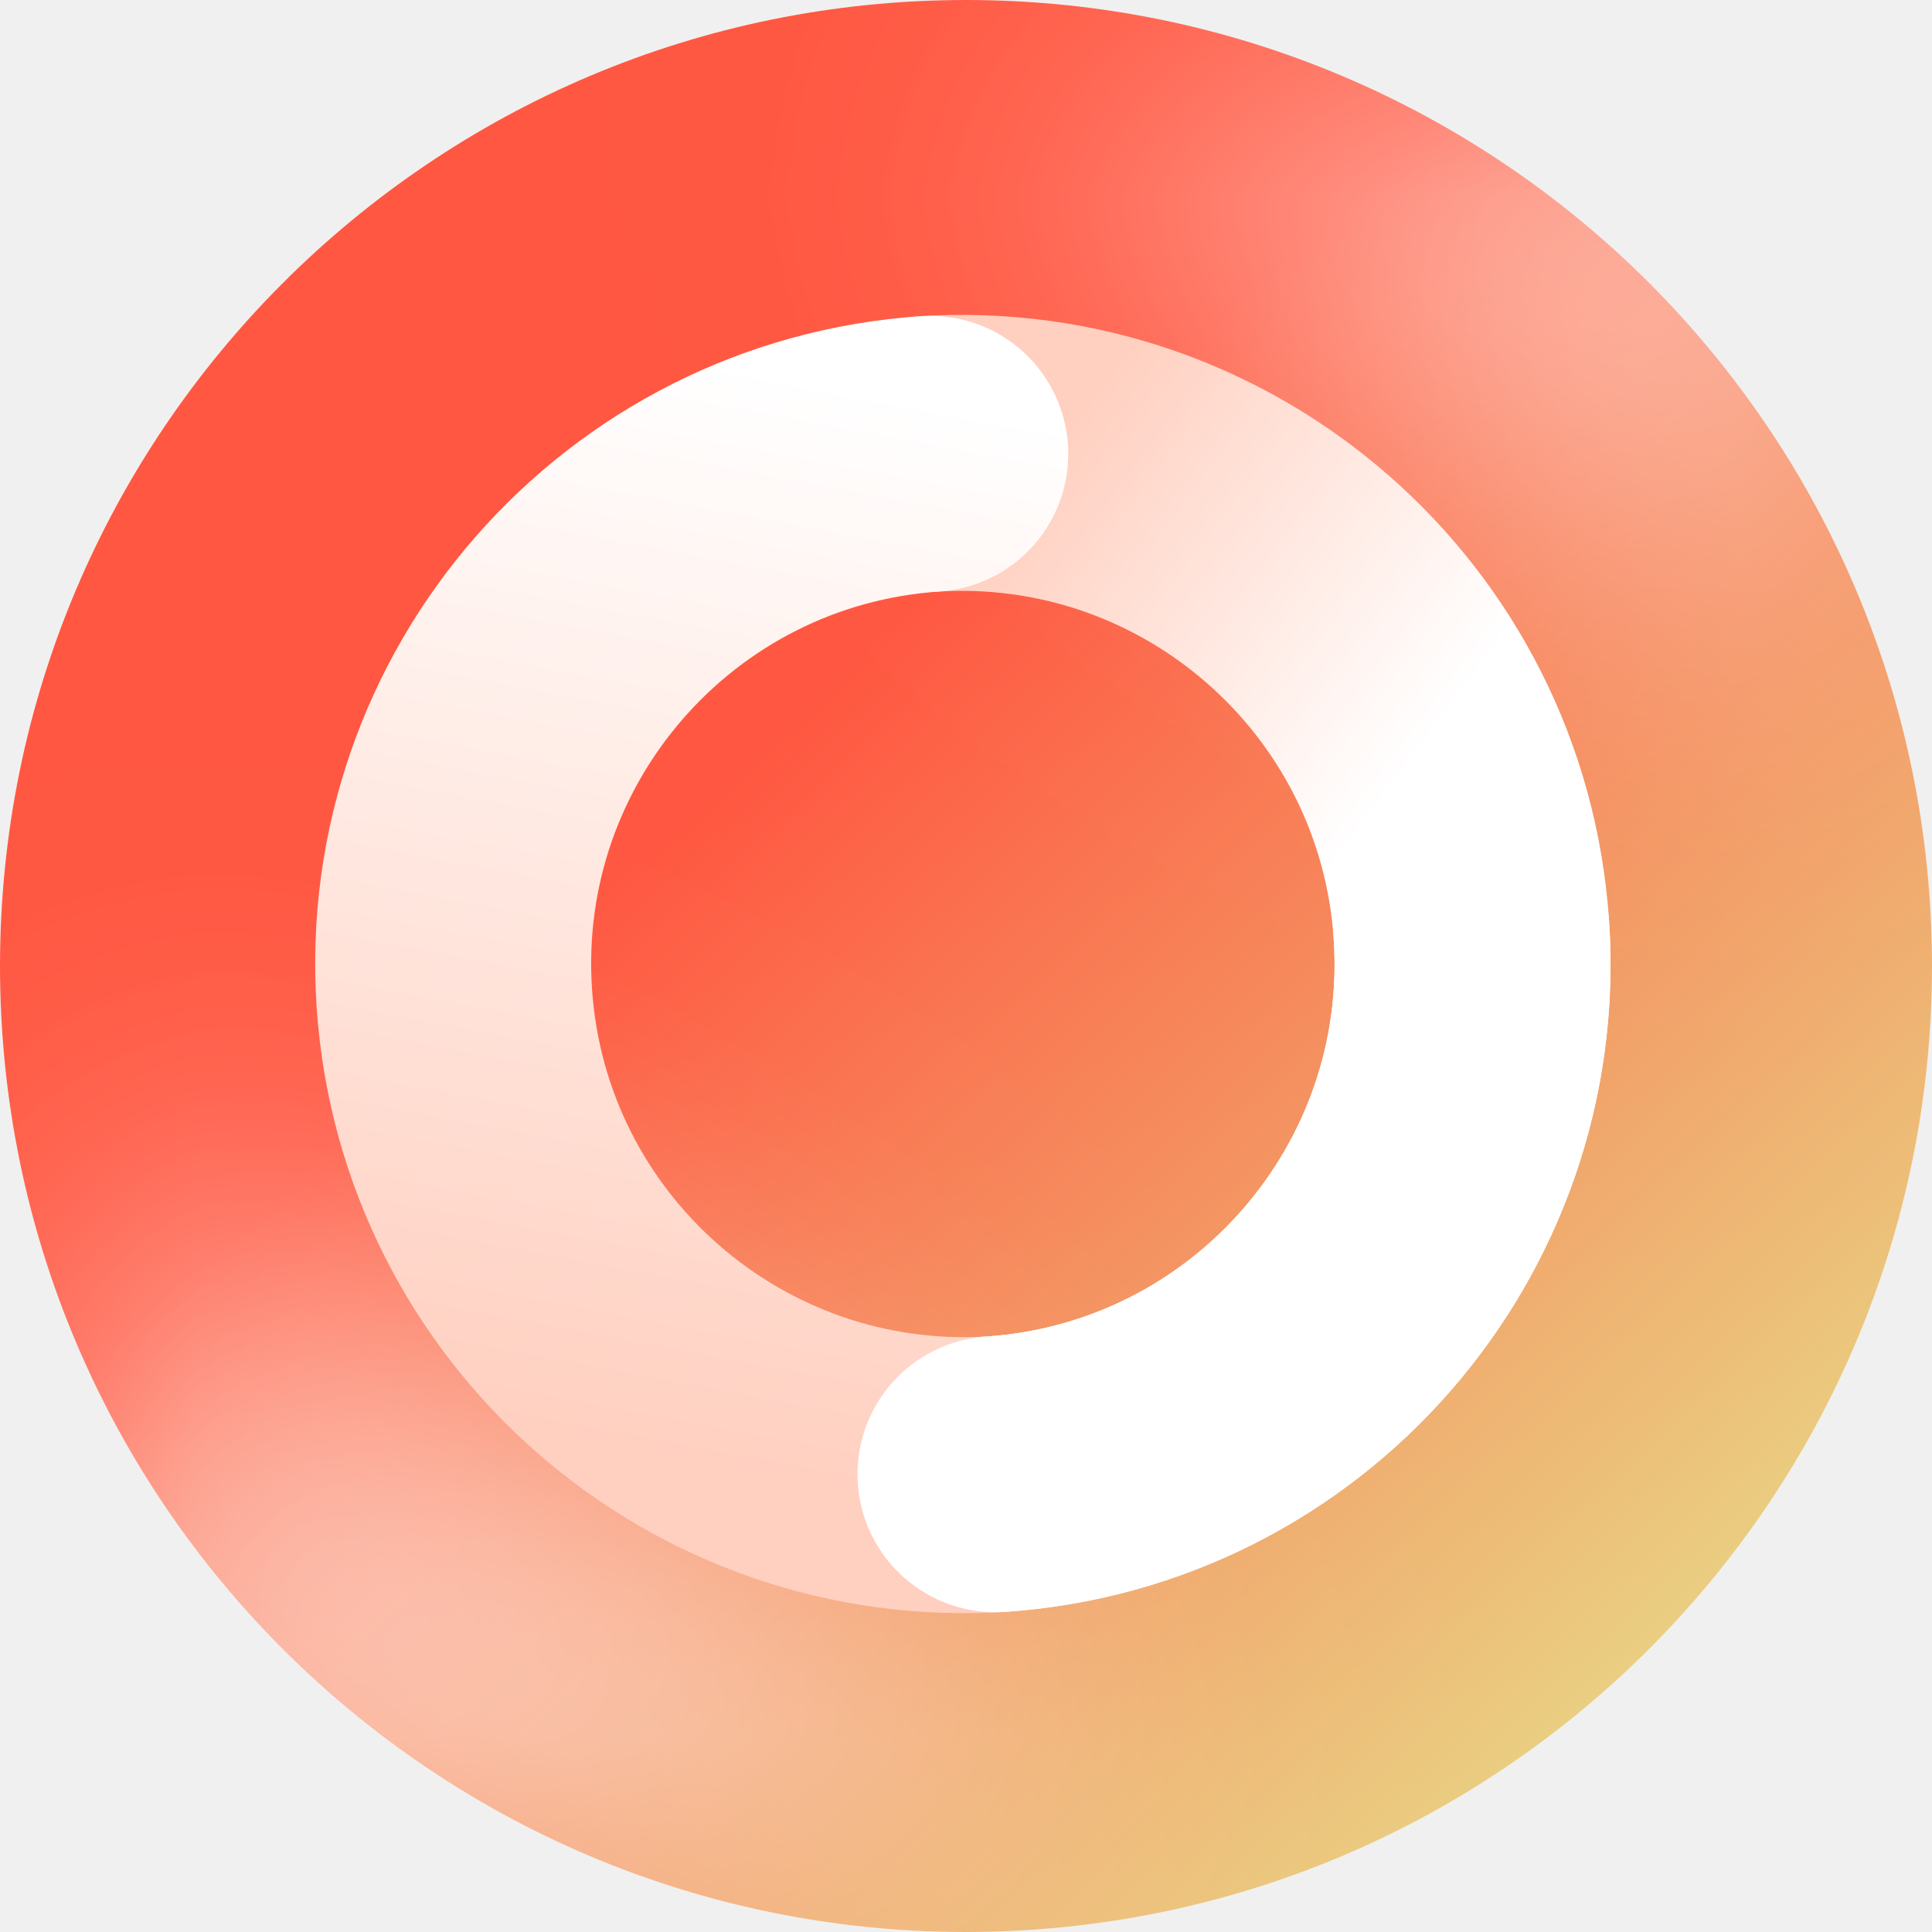
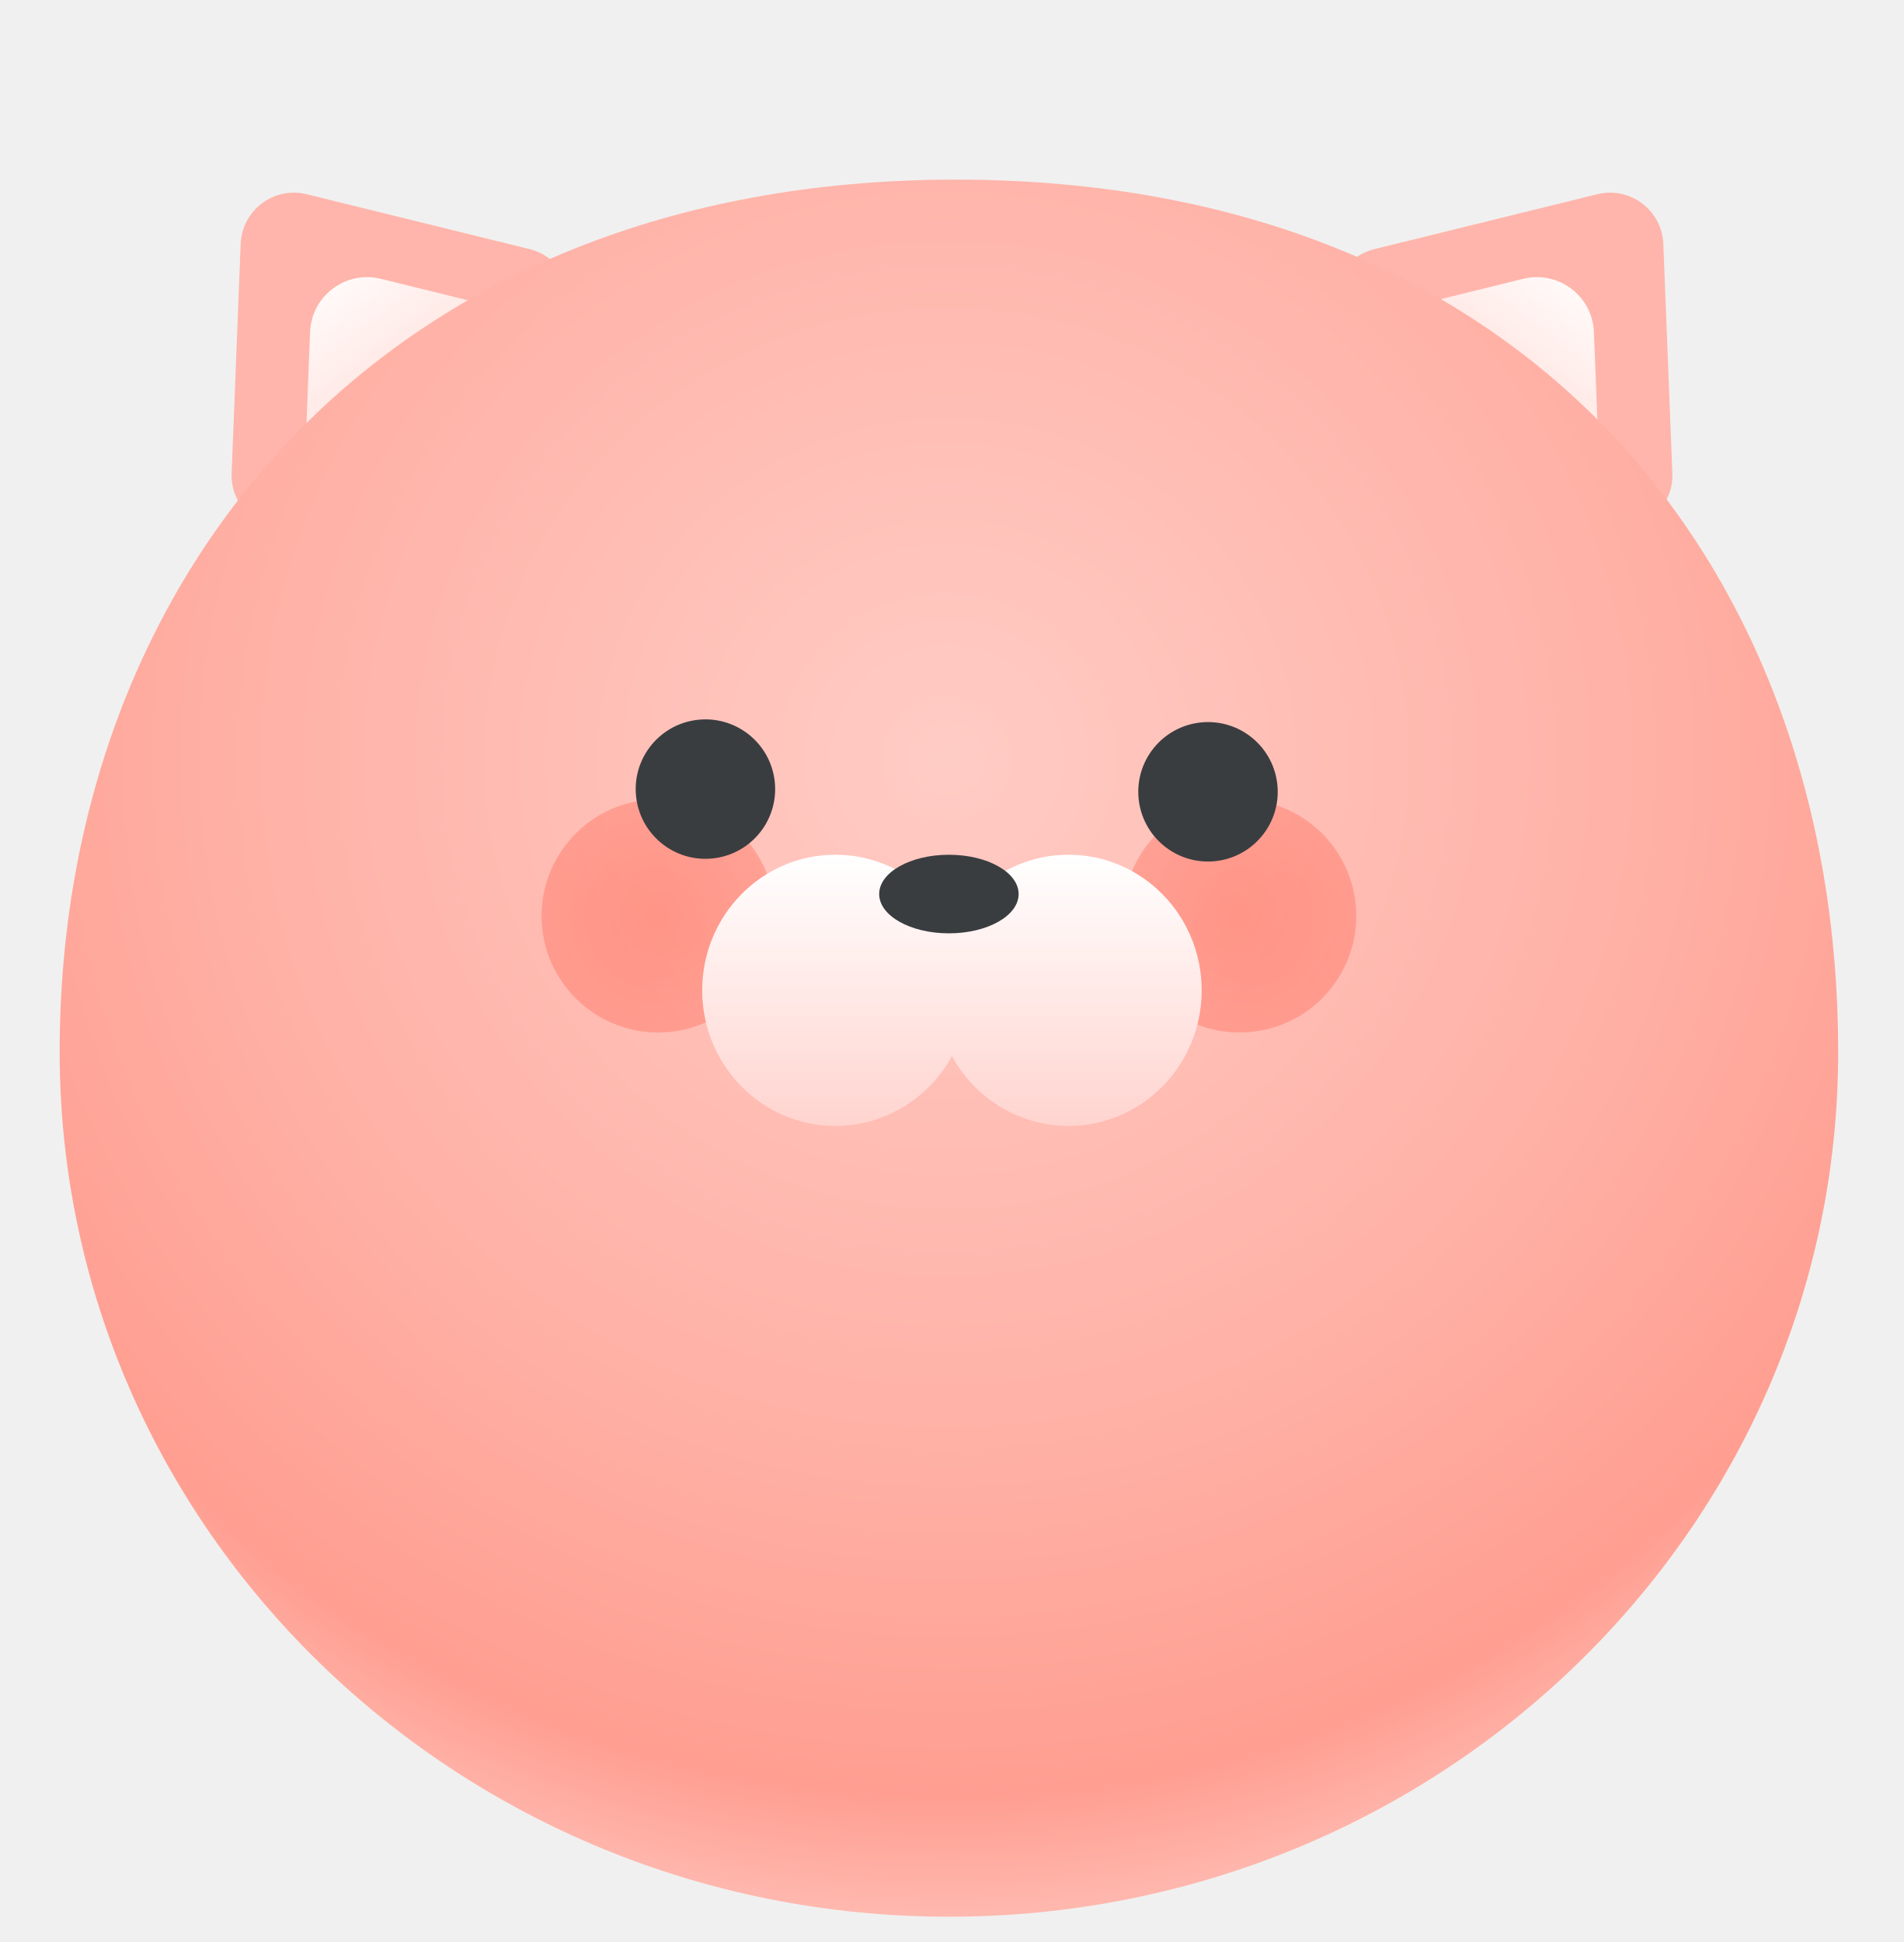
- <svg xmlns="http://www.w3.org/2000/svg" width="32" height="32" viewBox="0 0 32 32" fill="none">
-   <g clip-path="url(#clip0_1224_1504)">
-     <rect width="32" height="32" rx="16" fill="white" />
-     <rect width="32" height="32" rx="16" fill="url(#paint0_linear_1224_1504)" />
-     <g opacity="0.6" filter="url(#filter0_f_1224_1504)">
-       <ellipse cx="26.968" cy="2.557" rx="10.909" ry="5.506" transform="rotate(28.4438 26.9683 2.55726)" fill="white" />
-     </g>
-     <g opacity="0.6" filter="url(#filter1_f_1224_1504)">
-       <ellipse cx="6.479" cy="29.609" rx="13.299" ry="6.961" transform="rotate(34.735 6.4794 29.6094)" fill="white" />
-     </g>
-     <path d="M16.488 24.417C21.154 24.105 24.683 20.069 24.371 15.403C24.058 10.737 20.022 7.208 15.356 7.52" stroke="url(#paint1_linear_1224_1504)" stroke-width="4.571" stroke-linecap="round" />
-     <path d="M15.408 7.517C10.742 7.83 7.213 11.866 7.525 16.532C7.838 21.198 11.874 24.727 16.54 24.414" stroke="url(#paint2_linear_1224_1504)" stroke-width="4.571" stroke-linecap="round" />
-     <path d="M16.488 24.418C21.154 24.105 24.683 20.069 24.371 15.403" stroke="white" stroke-width="4.571" stroke-linecap="round" />
-   </g>
+ <svg xmlns="http://www.w3.org/2000/svg" width="50" height="51" viewBox="0 0 50 51" fill="none">
+   <path d="M6.32 6.405C6.355 5.519 7.193 4.889 8.054 5.101L13.902 6.541C15.048 6.823 15.352 8.309 14.409 9.019L8.323 13.597C7.38 14.307 6.036 13.602 6.083 12.423L6.32 6.405Z" fill="#FFB5AB" />
+   <path d="M8.143 8.72C8.18 7.771 9.078 7.095 10 7.322L13.842 8.268C15.069 8.571 15.395 10.163 14.385 10.923L10.388 13.931C9.377 14.691 7.937 13.936 7.987 12.673L8.143 8.72Z" fill="url(#paint0_linear_3812_3816)" />
+   <path d="M43.68 6.405C43.645 5.519 42.807 4.889 41.946 5.101L36.098 6.541C34.952 6.823 34.648 8.309 35.591 9.019L41.677 13.597C42.62 14.307 43.964 13.602 43.917 12.423L43.68 6.405Z" fill="#FFB5AB" />
+   <path d="M41.857 8.72C41.82 7.771 40.922 7.095 40 7.322L36.158 8.268C34.931 8.571 34.605 10.163 35.615 10.923L39.612 13.931C40.623 14.691 42.063 13.936 42.013 12.673L41.857 8.72Z" fill="url(#paint1_linear_3812_3816)" />
+   <path d="M48.272 27.623C48.272 40.167 37.816 50.336 24.919 50.336C12.023 50.336 1.567 40.167 1.567 27.623C1.567 15.079 10.072 4.717 25.093 4.717C40.291 4.717 48.272 15.079 48.272 27.623Z" fill="url(#paint2_radial_3812_3816)" />
+   <circle opacity="0.4" cx="17.284" cy="24.054" r="3.062" transform="rotate(-5.30706 17.2837 24.0544)" fill="url(#paint3_radial_3812_3816)" />
+   <circle opacity="0.4" cx="32.555" cy="24.054" r="3.062" transform="rotate(-5.30706 32.5551 24.0544)" fill="url(#paint4_radial_3812_3816)" />
+   <circle cx="18.525" cy="20.723" r="1.831" transform="rotate(-5.30706 18.525 20.7226)" fill="#3A3D40" />
+   <circle cx="31.723" cy="20.794" r="1.831" transform="rotate(-5.30706 31.7228 20.7939)" fill="#3A3D40" />
+   <ellipse cx="21.938" cy="26.008" rx="3.498" ry="3.561" fill="url(#paint5_linear_3812_3816)" />
+   <ellipse cx="28.059" cy="26.008" rx="3.498" ry="3.561" fill="url(#paint6_linear_3812_3816)" />
+   <ellipse cx="24.919" cy="23.479" rx="1.831" ry="1.032" fill="#3A3D40" />
  <defs>
-     <filter id="filter0_f_1224_1504" x="6.632" y="-14.934" width="40.673" height="34.983" filterUnits="userSpaceOnUse" color-interpolation-filters="sRGB">
-       <feFlood flood-opacity="0" result="BackgroundImageFix" />
-       <feBlend mode="normal" in="SourceGraphic" in2="BackgroundImageFix" result="shape" />
-       <feGaussianBlur stdDeviation="5.195" result="effect1_foregroundBlur_1224_1504" />
-     </filter>
-     <filter id="filter1_f_1224_1504" x="-18.657" y="6.608" width="50.272" height="46.003" filterUnits="userSpaceOnUse" color-interpolation-filters="sRGB">
-       <feFlood flood-opacity="0" result="BackgroundImageFix" />
-       <feBlend mode="normal" in="SourceGraphic" in2="BackgroundImageFix" result="shape" />
-       <feGaussianBlur stdDeviation="6.753" result="effect1_foregroundBlur_1224_1504" />
-     </filter>
-     <linearGradient id="paint0_linear_1224_1504" x1="11.48" y1="13.351" x2="31.653" y2="35.05" gradientUnits="userSpaceOnUse">
-       <stop stop-color="#FF5741" />
-       <stop offset="1" stop-color="#E1FF9B" />
+     <linearGradient id="paint0_linear_3812_3816" x1="8.215" y1="6.883" x2="13.777" y2="14.275" gradientUnits="userSpaceOnUse">
+       <stop stop-color="white" />
+       <stop offset="1" stop-color="#FFC3BA" />
    </linearGradient>
-     <linearGradient id="paint1_linear_1224_1504" x1="16.973" y1="7.76" x2="23.42" y2="12.578" gradientUnits="userSpaceOnUse">
-       <stop stop-color="#FFCFBF" />
-       <stop offset="1" stop-color="white" />
+     <linearGradient id="paint1_linear_3812_3816" x1="41.785" y1="6.883" x2="36.224" y2="14.275" gradientUnits="userSpaceOnUse">
+       <stop stop-color="white" />
+       <stop offset="1" stop-color="#FFC3BA" />
    </linearGradient>
-     <linearGradient id="paint2_linear_1224_1504" x1="15.7" y1="6.689" x2="12.316" y2="24.697" gradientUnits="userSpaceOnUse">
+     <radialGradient id="paint2_radial_3812_3816" cx="0" cy="0" r="1" gradientUnits="userSpaceOnUse" gradientTransform="translate(24.8601 19.9179) rotate(90) scale(34.3073 35.1798)">
+       <stop stop-color="#FFCCC5" />
+       <stop offset="0.522" stop-color="#FFB1A6" />
+       <stop offset="0.794" stop-color="#FF9E91" />
+       <stop offset="0.918" stop-color="#FFC1B9" />
+       <stop offset="1" stop-color="#FFE1DD" />
+     </radialGradient>
+     <radialGradient id="paint3_radial_3812_3816" cx="0" cy="0" r="1" gradientUnits="userSpaceOnUse" gradientTransform="translate(17.2837 24.0544) rotate(90) scale(3.06169)">
+       <stop stop-color="#FF543F" />
+       <stop offset="1" stop-color="#FF6B59" />
+     </radialGradient>
+     <radialGradient id="paint4_radial_3812_3816" cx="0" cy="0" r="1" gradientUnits="userSpaceOnUse" gradientTransform="translate(32.5551 24.0544) rotate(90) scale(3.06169)">
+       <stop stop-color="#FF543F" />
+       <stop offset="1" stop-color="#FF6B59" />
+     </radialGradient>
+     <linearGradient id="paint5_linear_3812_3816" x1="21.938" y1="22.447" x2="21.938" y2="29.569" gradientUnits="userSpaceOnUse">
      <stop stop-color="white" />
-       <stop offset="1" stop-color="#FFCFBF" />
+       <stop offset="1" stop-color="#FFD4CF" />
    </linearGradient>
-     <clipPath id="clip0_1224_1504">
-       <rect width="32" height="32" rx="16" fill="white" />
-     </clipPath>
+     <linearGradient id="paint6_linear_3812_3816" x1="28.059" y1="22.447" x2="28.059" y2="29.569" gradientUnits="userSpaceOnUse">
+       <stop stop-color="white" />
+       <stop offset="1" stop-color="#FFD4CF" />
+     </linearGradient>
  </defs>
</svg>
